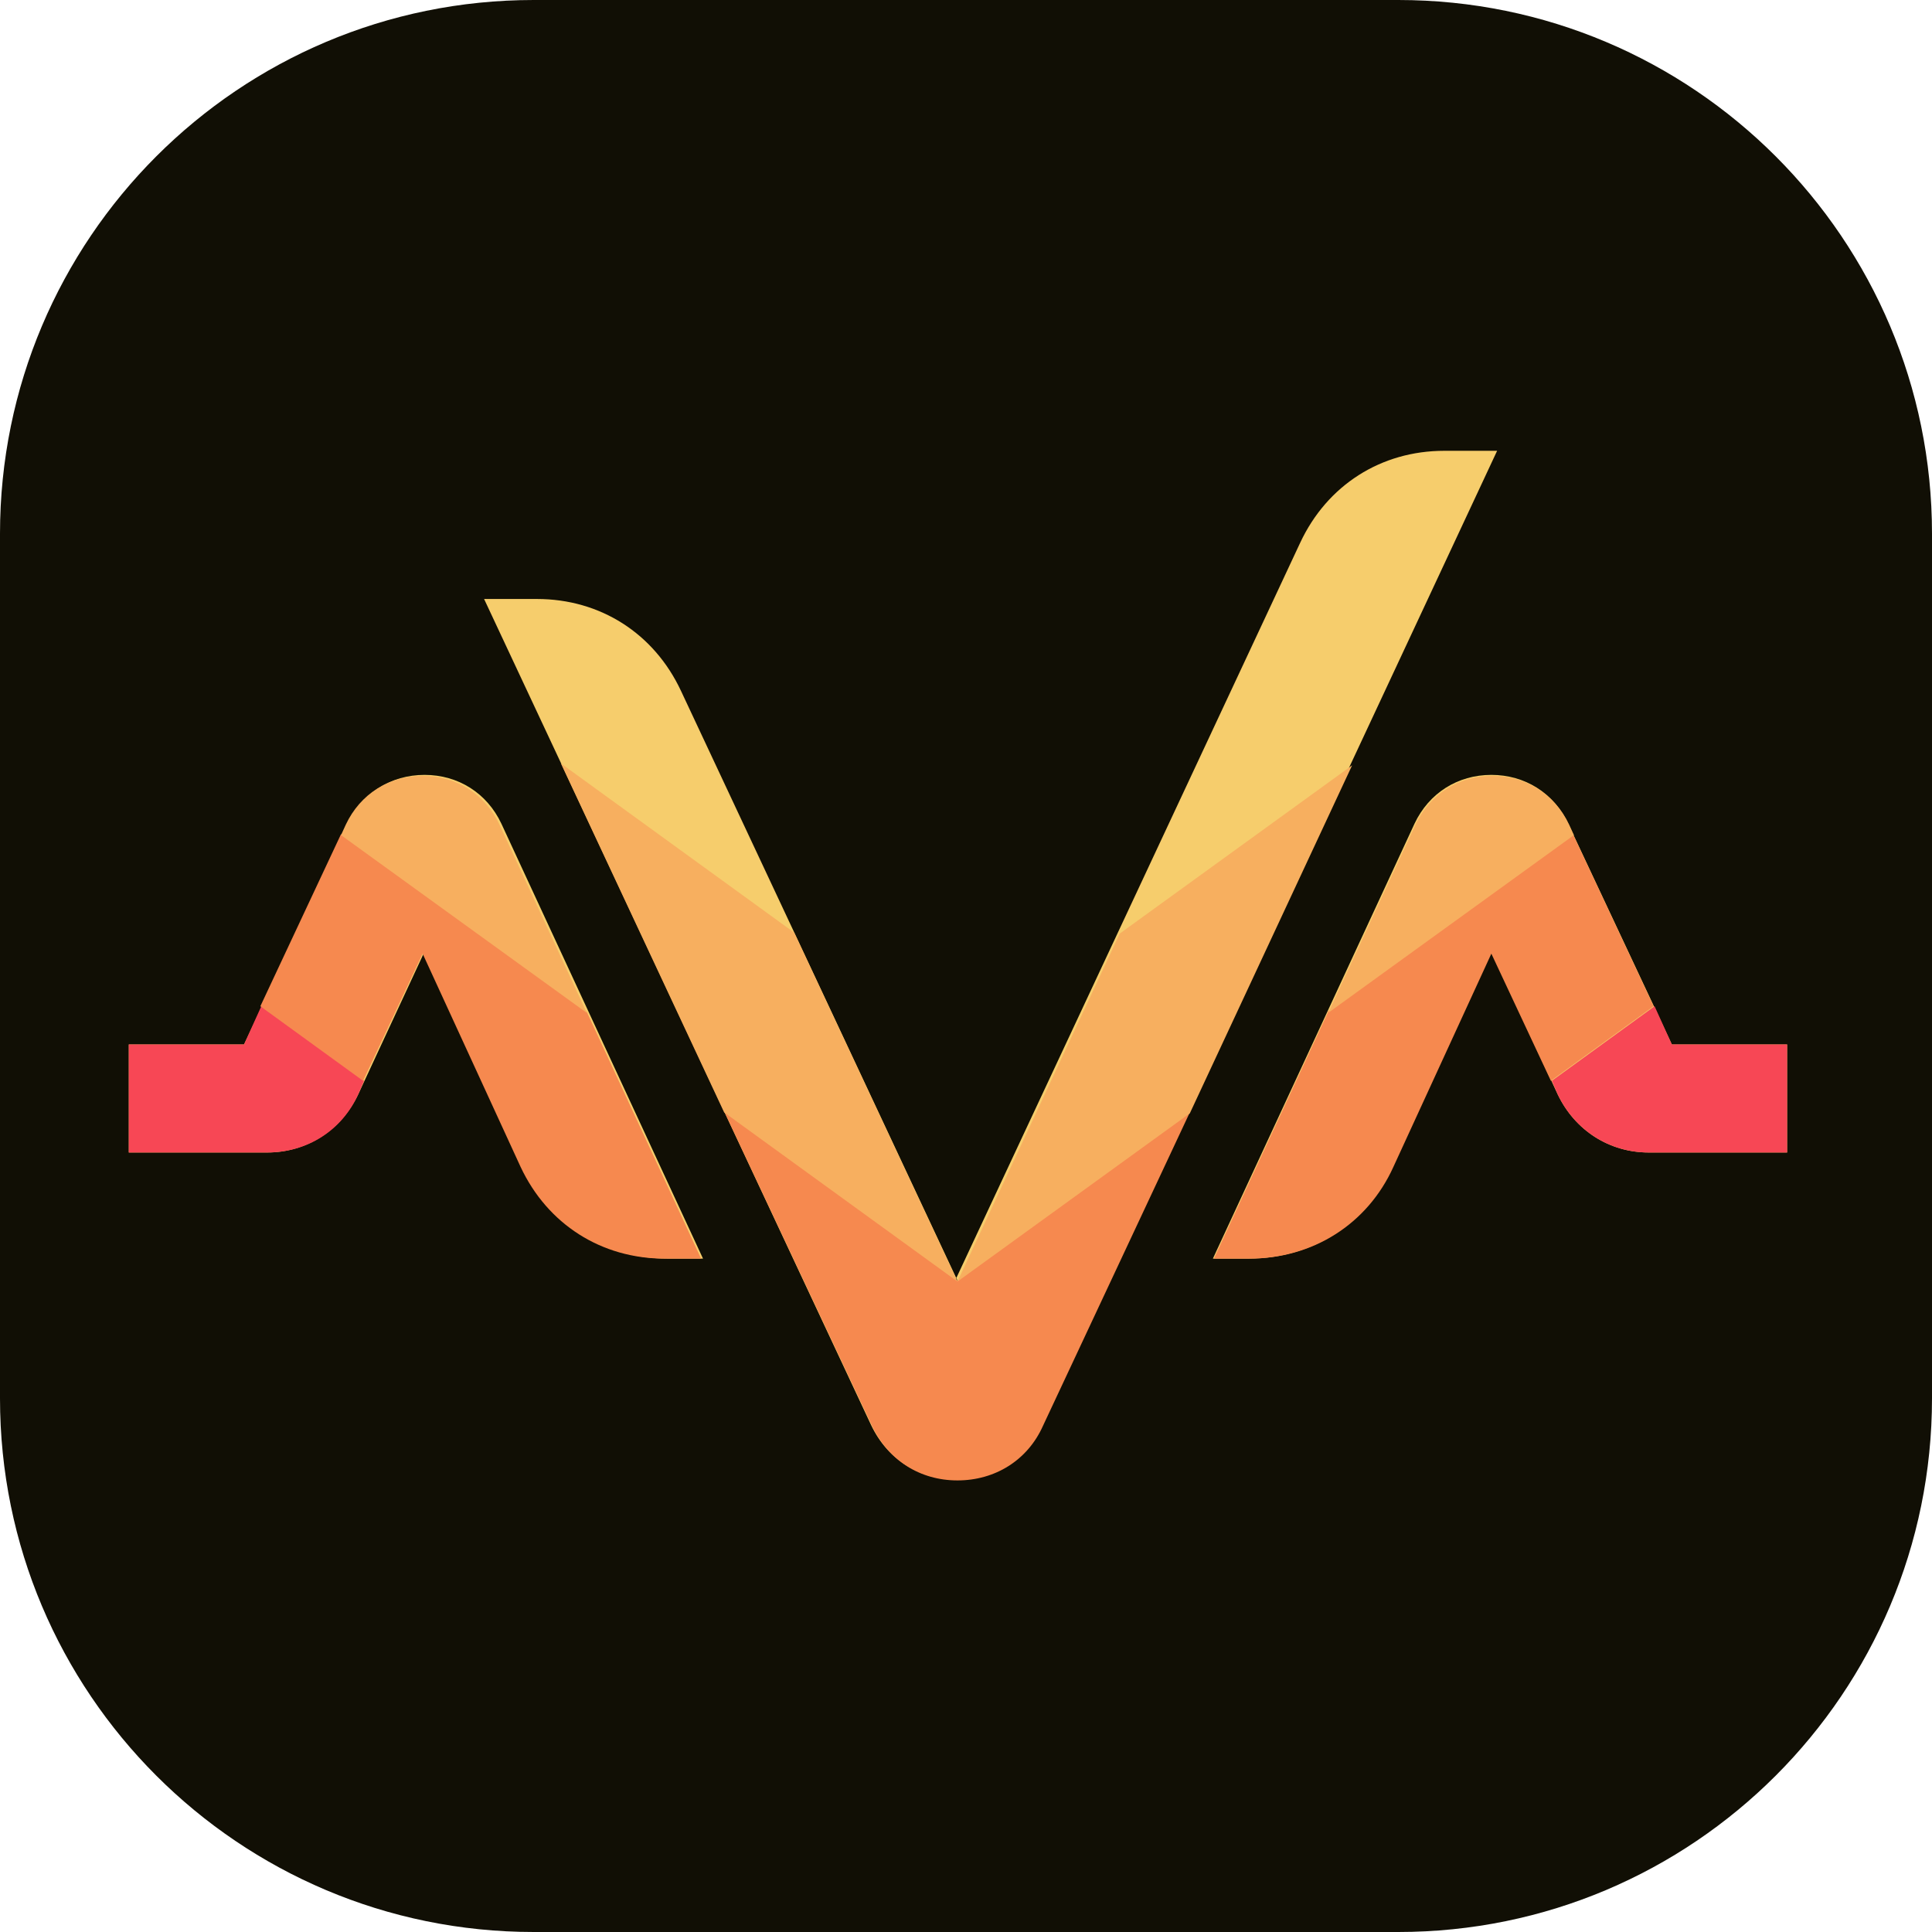
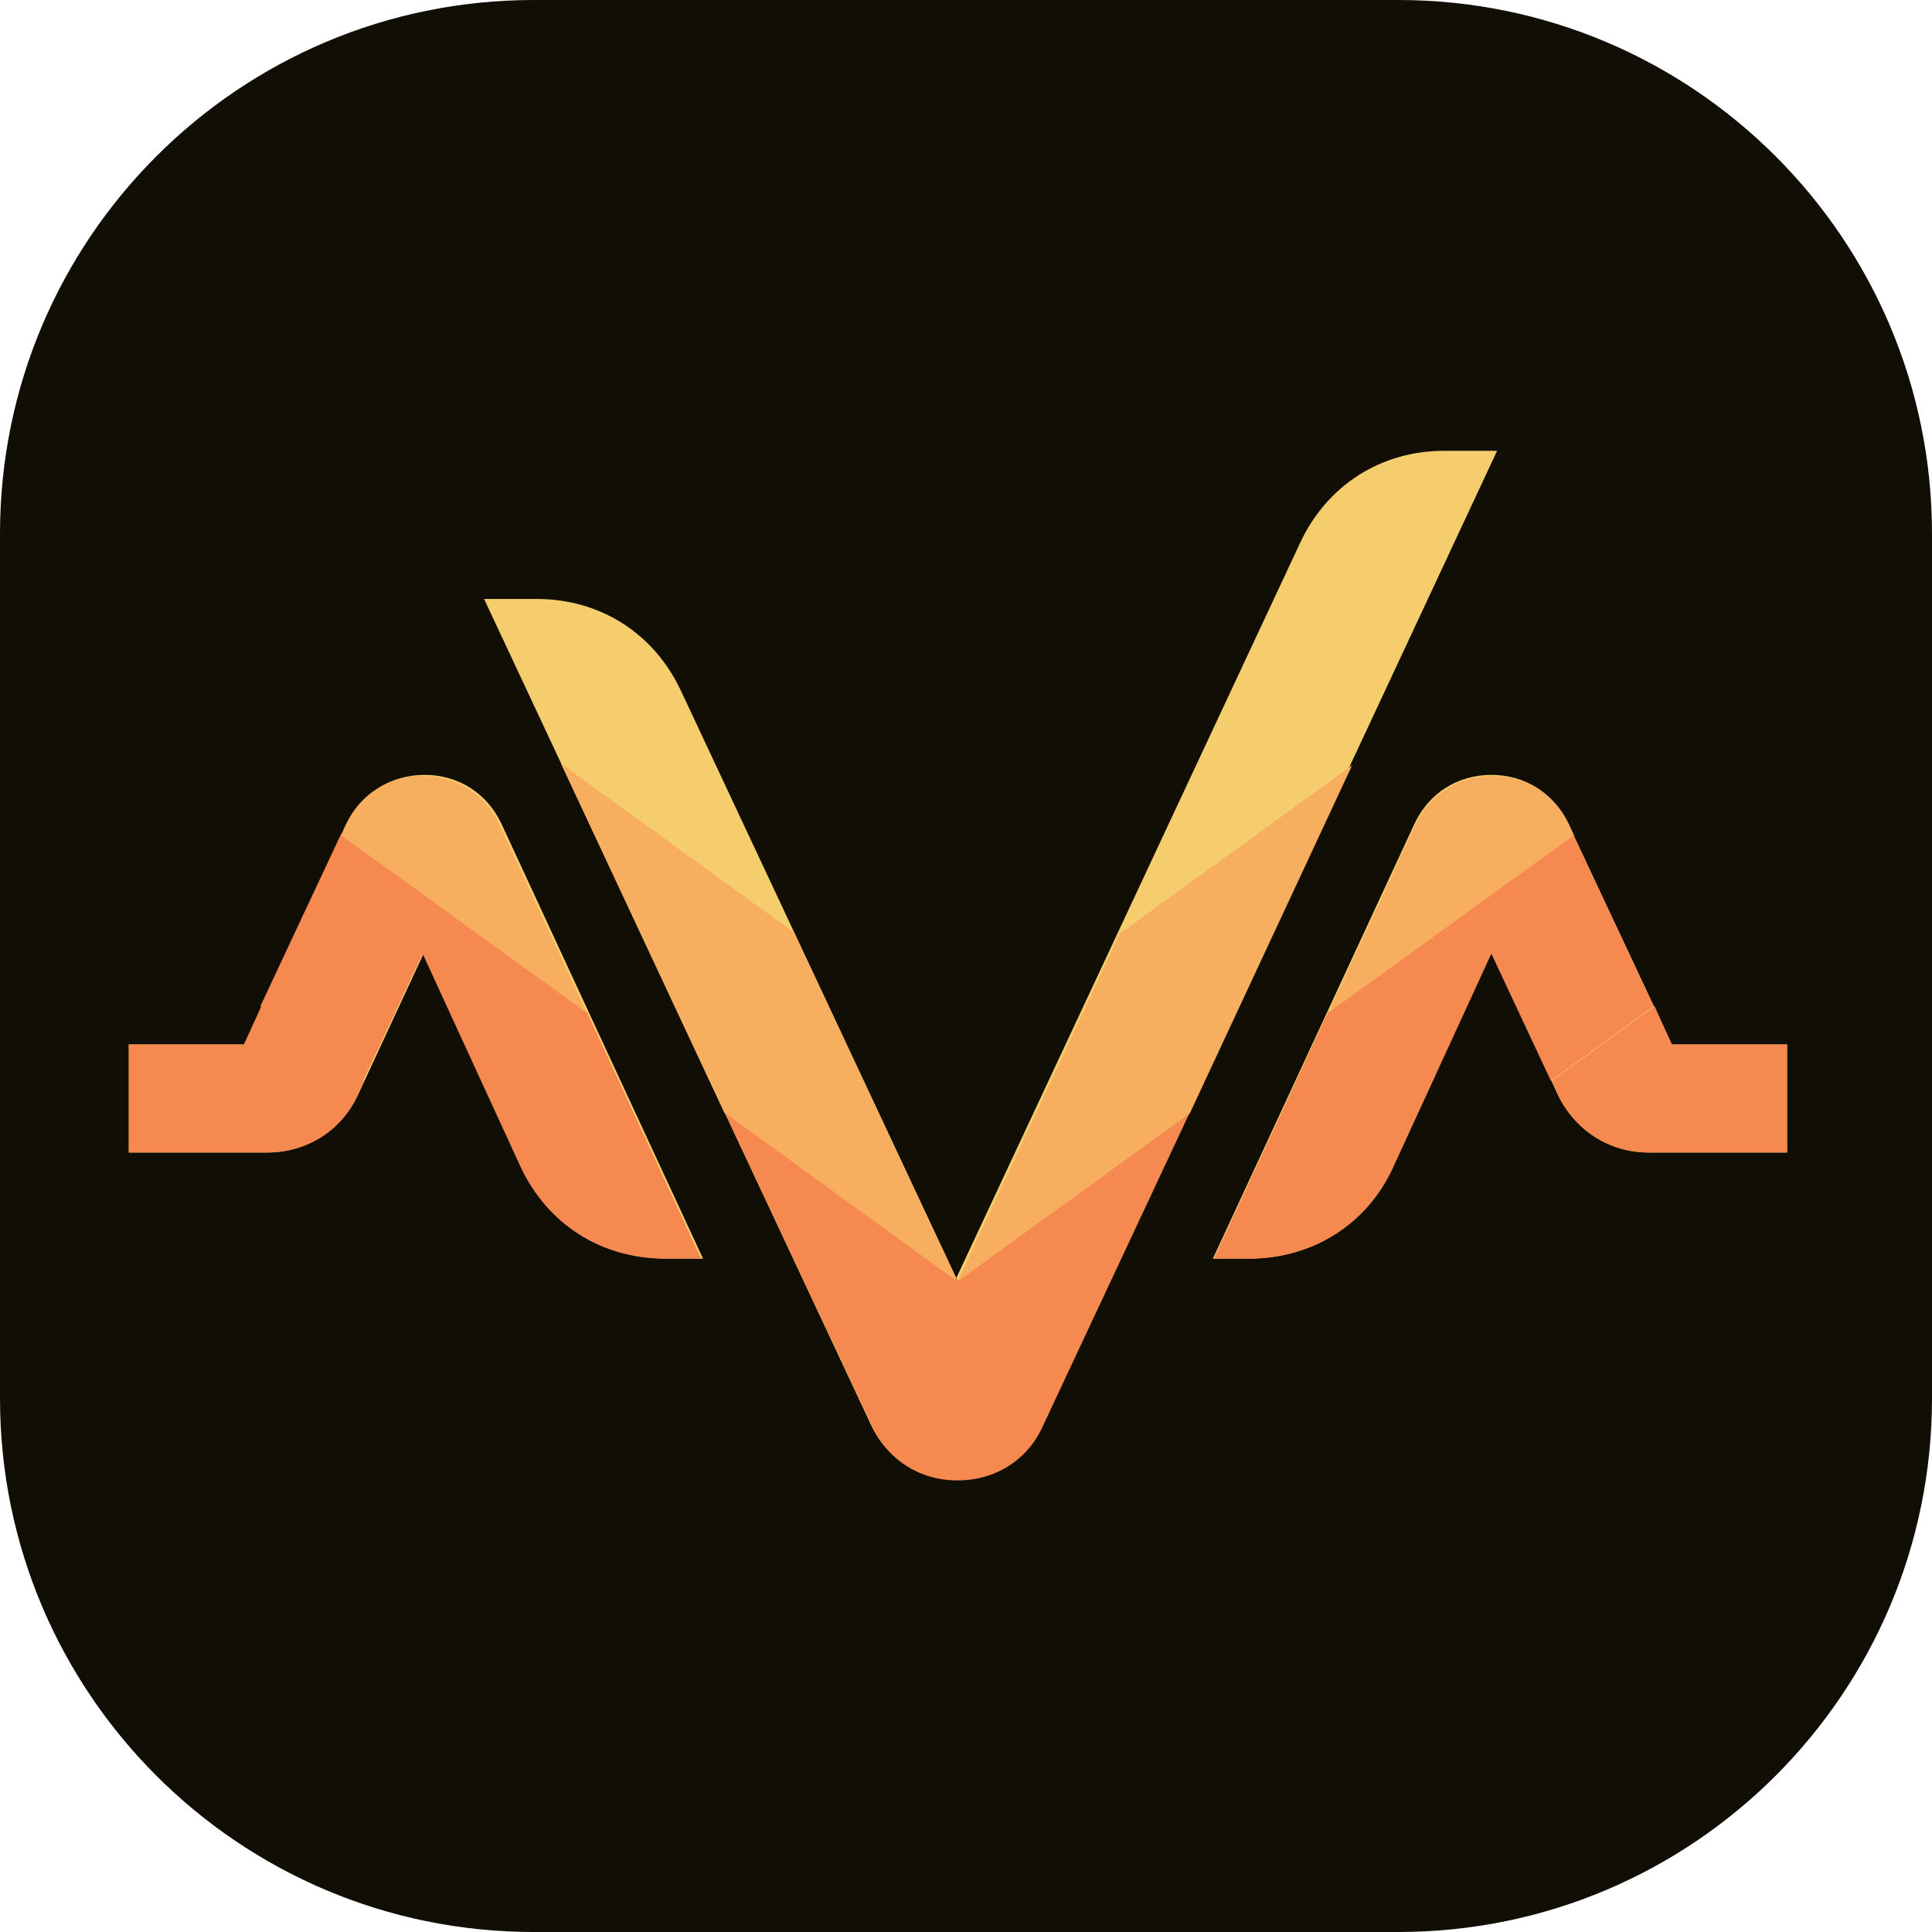
<svg xmlns="http://www.w3.org/2000/svg" width="512" height="512" viewBox="0 0 512 512" fill="none">
  <path d="M370.562 0H141.438C63.324 0 0 63.324 0 141.438V370.562C0 448.676 63.324 512 141.438 512H370.562C448.676 512 512 448.676 512 370.562V141.438C512 63.324 448.676 0 370.562 0Z" fill="#110F05" />
  <path fill-rule="evenodd" clip-rule="evenodd" d="M253.739 339.374L180.453 183.058C173.327 167.857 159.077 158.736 142.282 158.736H128.287L230.837 377.63C235.163 386.751 243.561 392.071 253.485 392.071C263.409 392.071 272.061 386.751 276.133 377.63L396.751 119.467H382.755C365.96 119.467 351.71 128.587 344.585 143.788L253.23 339.121L253.739 339.374ZM112.255 252.729L94.951 289.971C90.371 299.598 81.21 305.425 70.777 305.425H34.133V276.797H64.669L92.152 218.273C95.969 210.166 103.603 205.352 112.51 205.352C121.416 205.352 129.05 210.166 132.867 218.273L186.305 333.547H176.89C160.095 333.547 145.59 324.427 138.72 309.226L112.764 252.729H112.255ZM395.478 252.729L412.782 289.971C417.362 299.598 426.523 305.425 436.957 305.425H473.6V276.797H443.064L415.581 218.273C411.764 210.166 404.13 205.352 395.224 205.352C386.317 205.352 378.683 210.166 374.866 218.273L321.428 333.547H330.843C347.638 333.547 362.143 324.427 369.014 309.226L394.969 252.729H395.478Z" fill="#F6CD6C" />
-   <path fill-rule="evenodd" clip-rule="evenodd" d="M411.255 286.423L412.782 289.97C417.362 299.598 426.523 305.425 436.957 305.425H473.6V276.796H443.064L438.483 266.662L411.255 286.423ZM64.669 276.796H34.133V305.425H70.777C81.464 305.425 90.625 299.598 94.951 289.97L96.478 286.423L69.25 266.662L64.669 276.796Z" fill="#F74755" />
-   <path fill-rule="evenodd" clip-rule="evenodd" d="M351.965 268.186L321.683 333.55H331.098C347.893 333.55 362.398 324.429 369.269 309.228L395.224 252.731L411.001 286.427L438.229 266.665L416.854 221.062L351.71 268.186H351.965ZM185.797 333.55L155.515 268.186L90.371 221.062L68.996 266.665L96.224 286.427L112.001 252.731L137.957 309.228C145.082 324.429 159.332 333.55 176.127 333.55H185.543H185.797ZM191.904 294.534L231.092 377.886C235.418 387.006 243.816 392.327 253.74 392.327C263.664 392.327 272.316 387.006 276.388 377.886L315.321 294.787L253.74 339.377L191.904 294.534Z" fill="#F6894F" />
+   <path fill-rule="evenodd" clip-rule="evenodd" d="M411.255 286.423L412.782 289.97C417.362 299.598 426.523 305.425 436.957 305.425H473.6V276.796H443.064L438.483 266.662L411.255 286.423ZM64.669 276.796H34.133V305.425H70.777C81.464 305.425 90.625 299.598 94.951 289.97L96.478 286.423L69.25 266.662L64.669 276.796Z" fill="#F6894F" />
+   <path fill-rule="evenodd" clip-rule="evenodd" d="M351.965 268.186L321.683 333.55H331.098C347.893 333.55 362.398 324.429 369.269 309.228L395.224 252.731L411.001 286.427L438.23 266.665L416.854 221.062L351.71 268.186H351.965ZM185.797 333.55L155.515 268.186L90.371 221.062L68.996 266.665L96.224 286.427L112.001 252.731L137.957 309.228C145.082 324.429 159.332 333.55 176.127 333.55H185.543H185.797ZM191.904 294.534L231.092 377.886C235.418 387.006 243.816 392.327 253.74 392.327C263.664 392.327 272.316 387.006 276.388 377.886L315.321 294.787L253.74 339.377L191.904 294.534Z" fill="#F6894F" />
  <path fill-rule="evenodd" clip-rule="evenodd" d="M155.515 268.437L132.358 218.527C128.541 210.42 120.907 205.606 112.001 205.606C103.095 205.606 95.46 210.42 91.643 218.527L90.371 221.314L155.515 268.437ZM375.121 218.527L351.964 268.437L417.108 221.314L415.836 218.527C412.019 210.42 404.385 205.606 395.479 205.606C386.572 205.606 378.938 210.42 375.121 218.527ZM315.321 295.038L358.326 202.819L296.745 247.409L253.74 339.628L210.48 247.155L148.644 202.312L191.904 294.785L253.74 339.628L315.321 295.038Z" fill="#F7AF5F" />
</svg>
